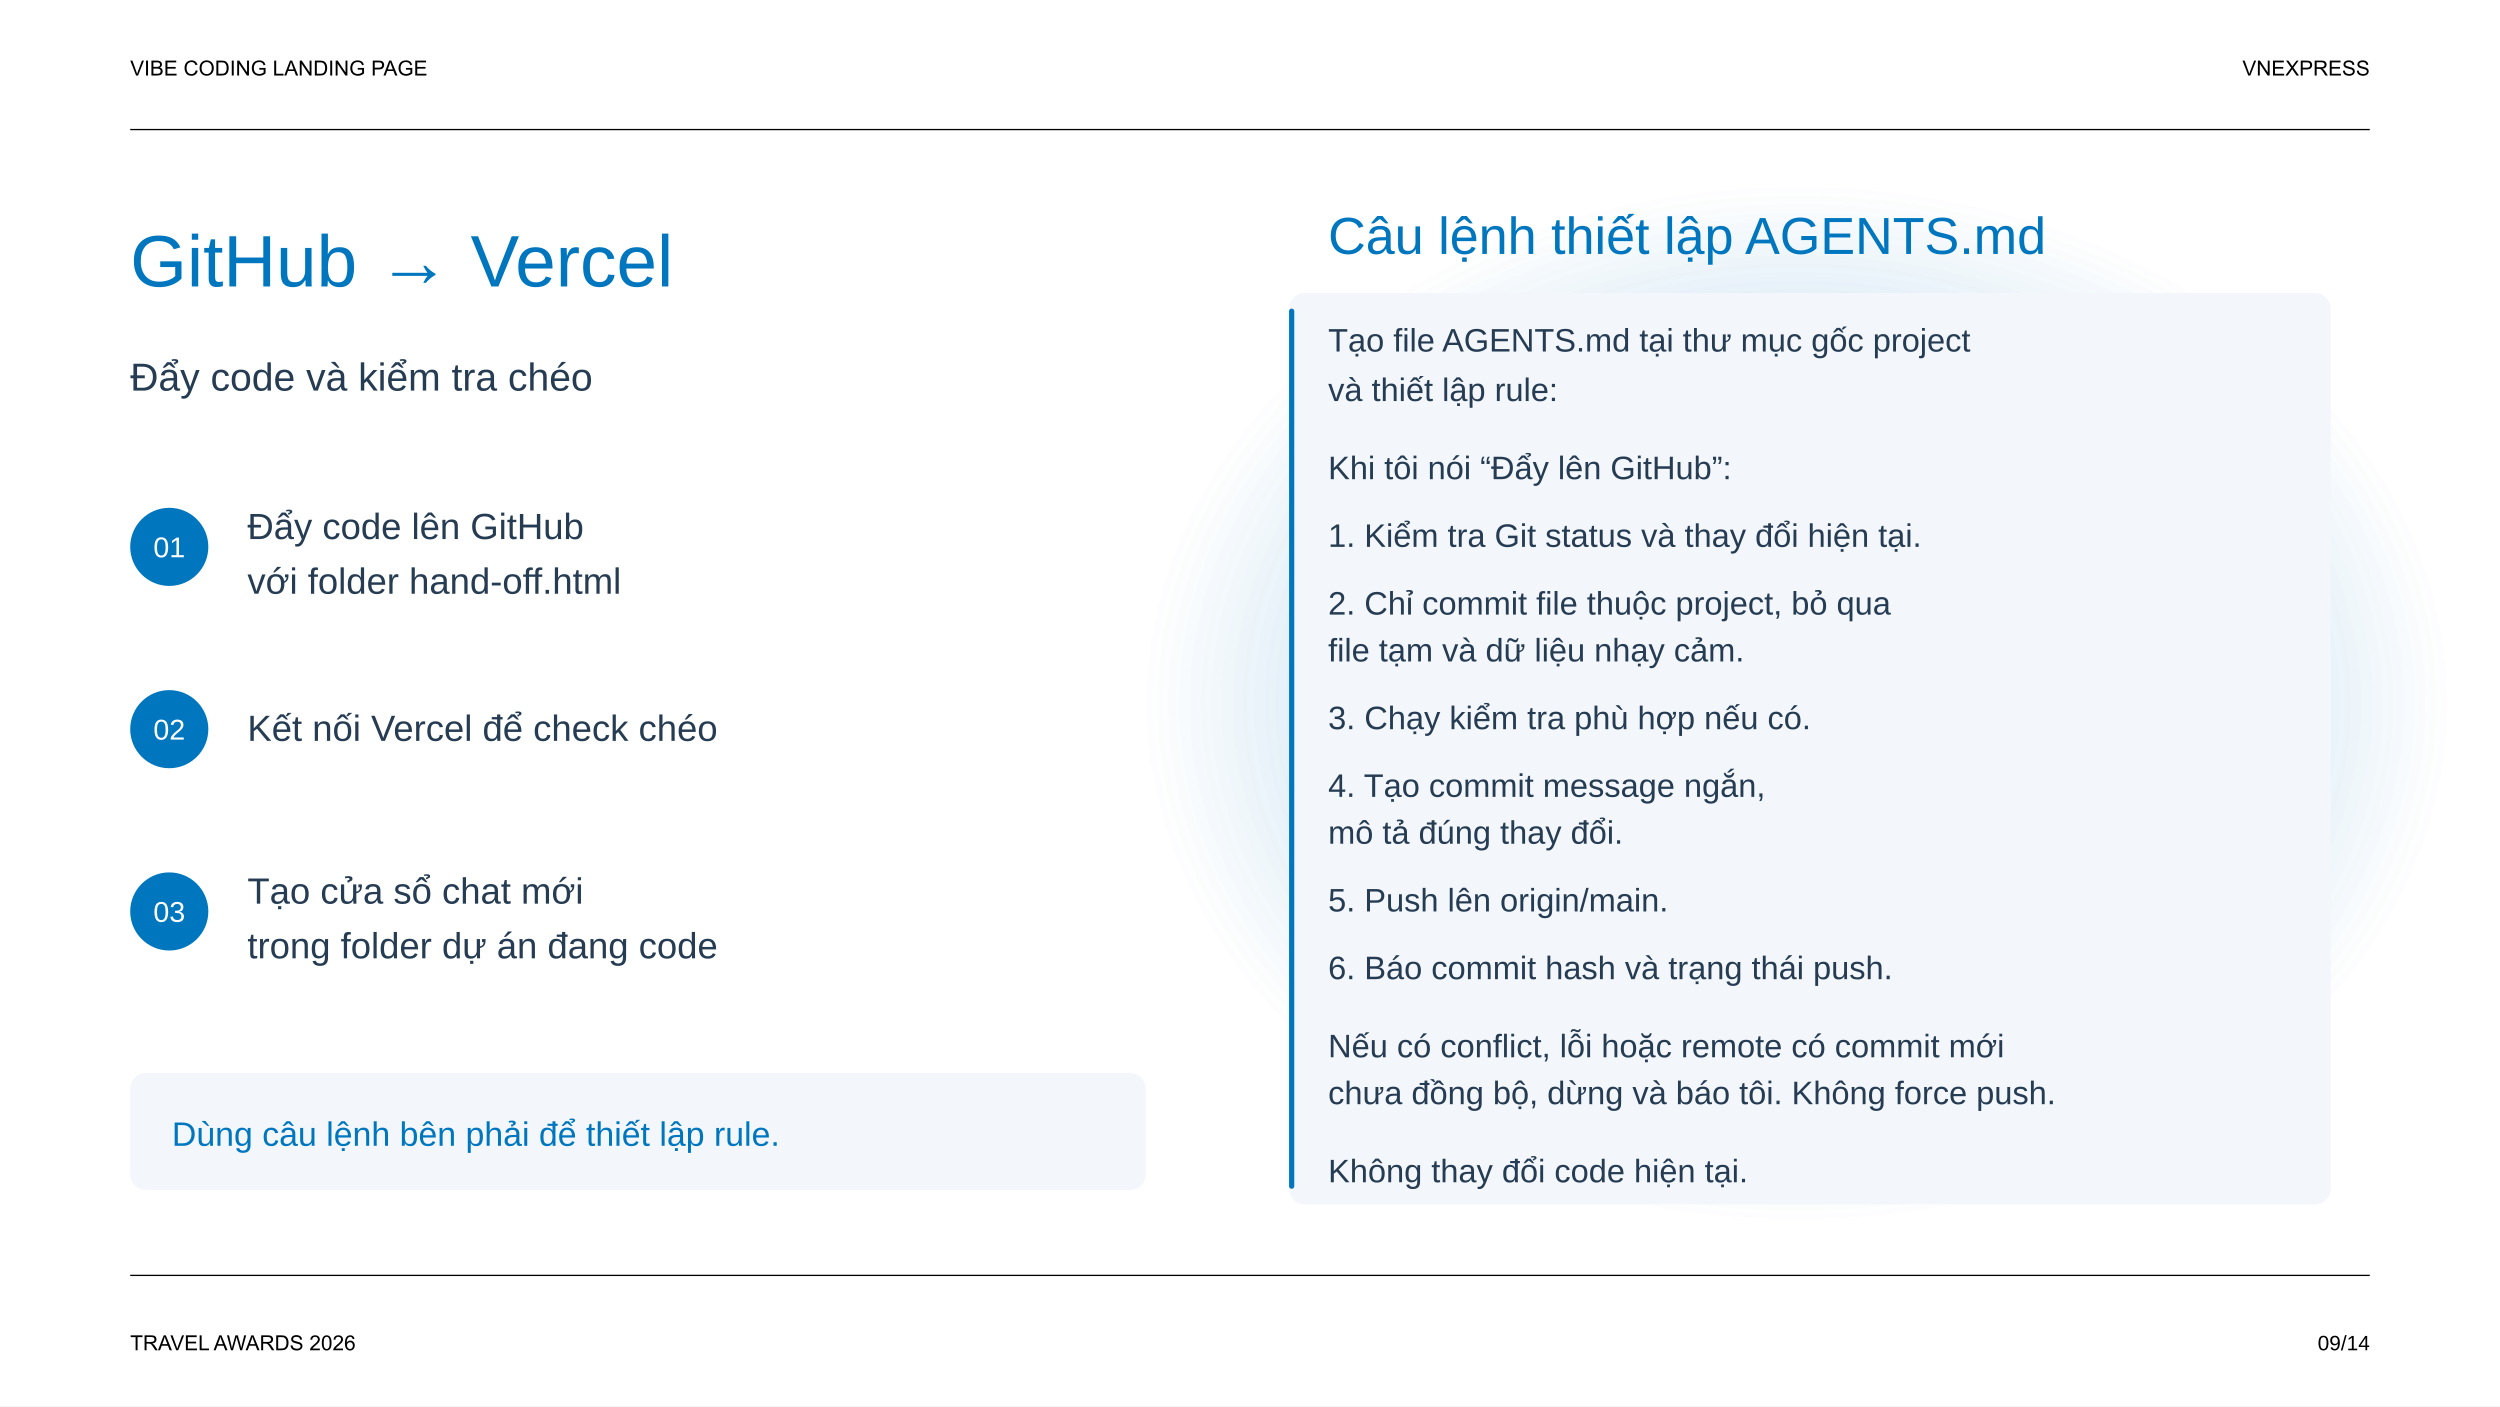
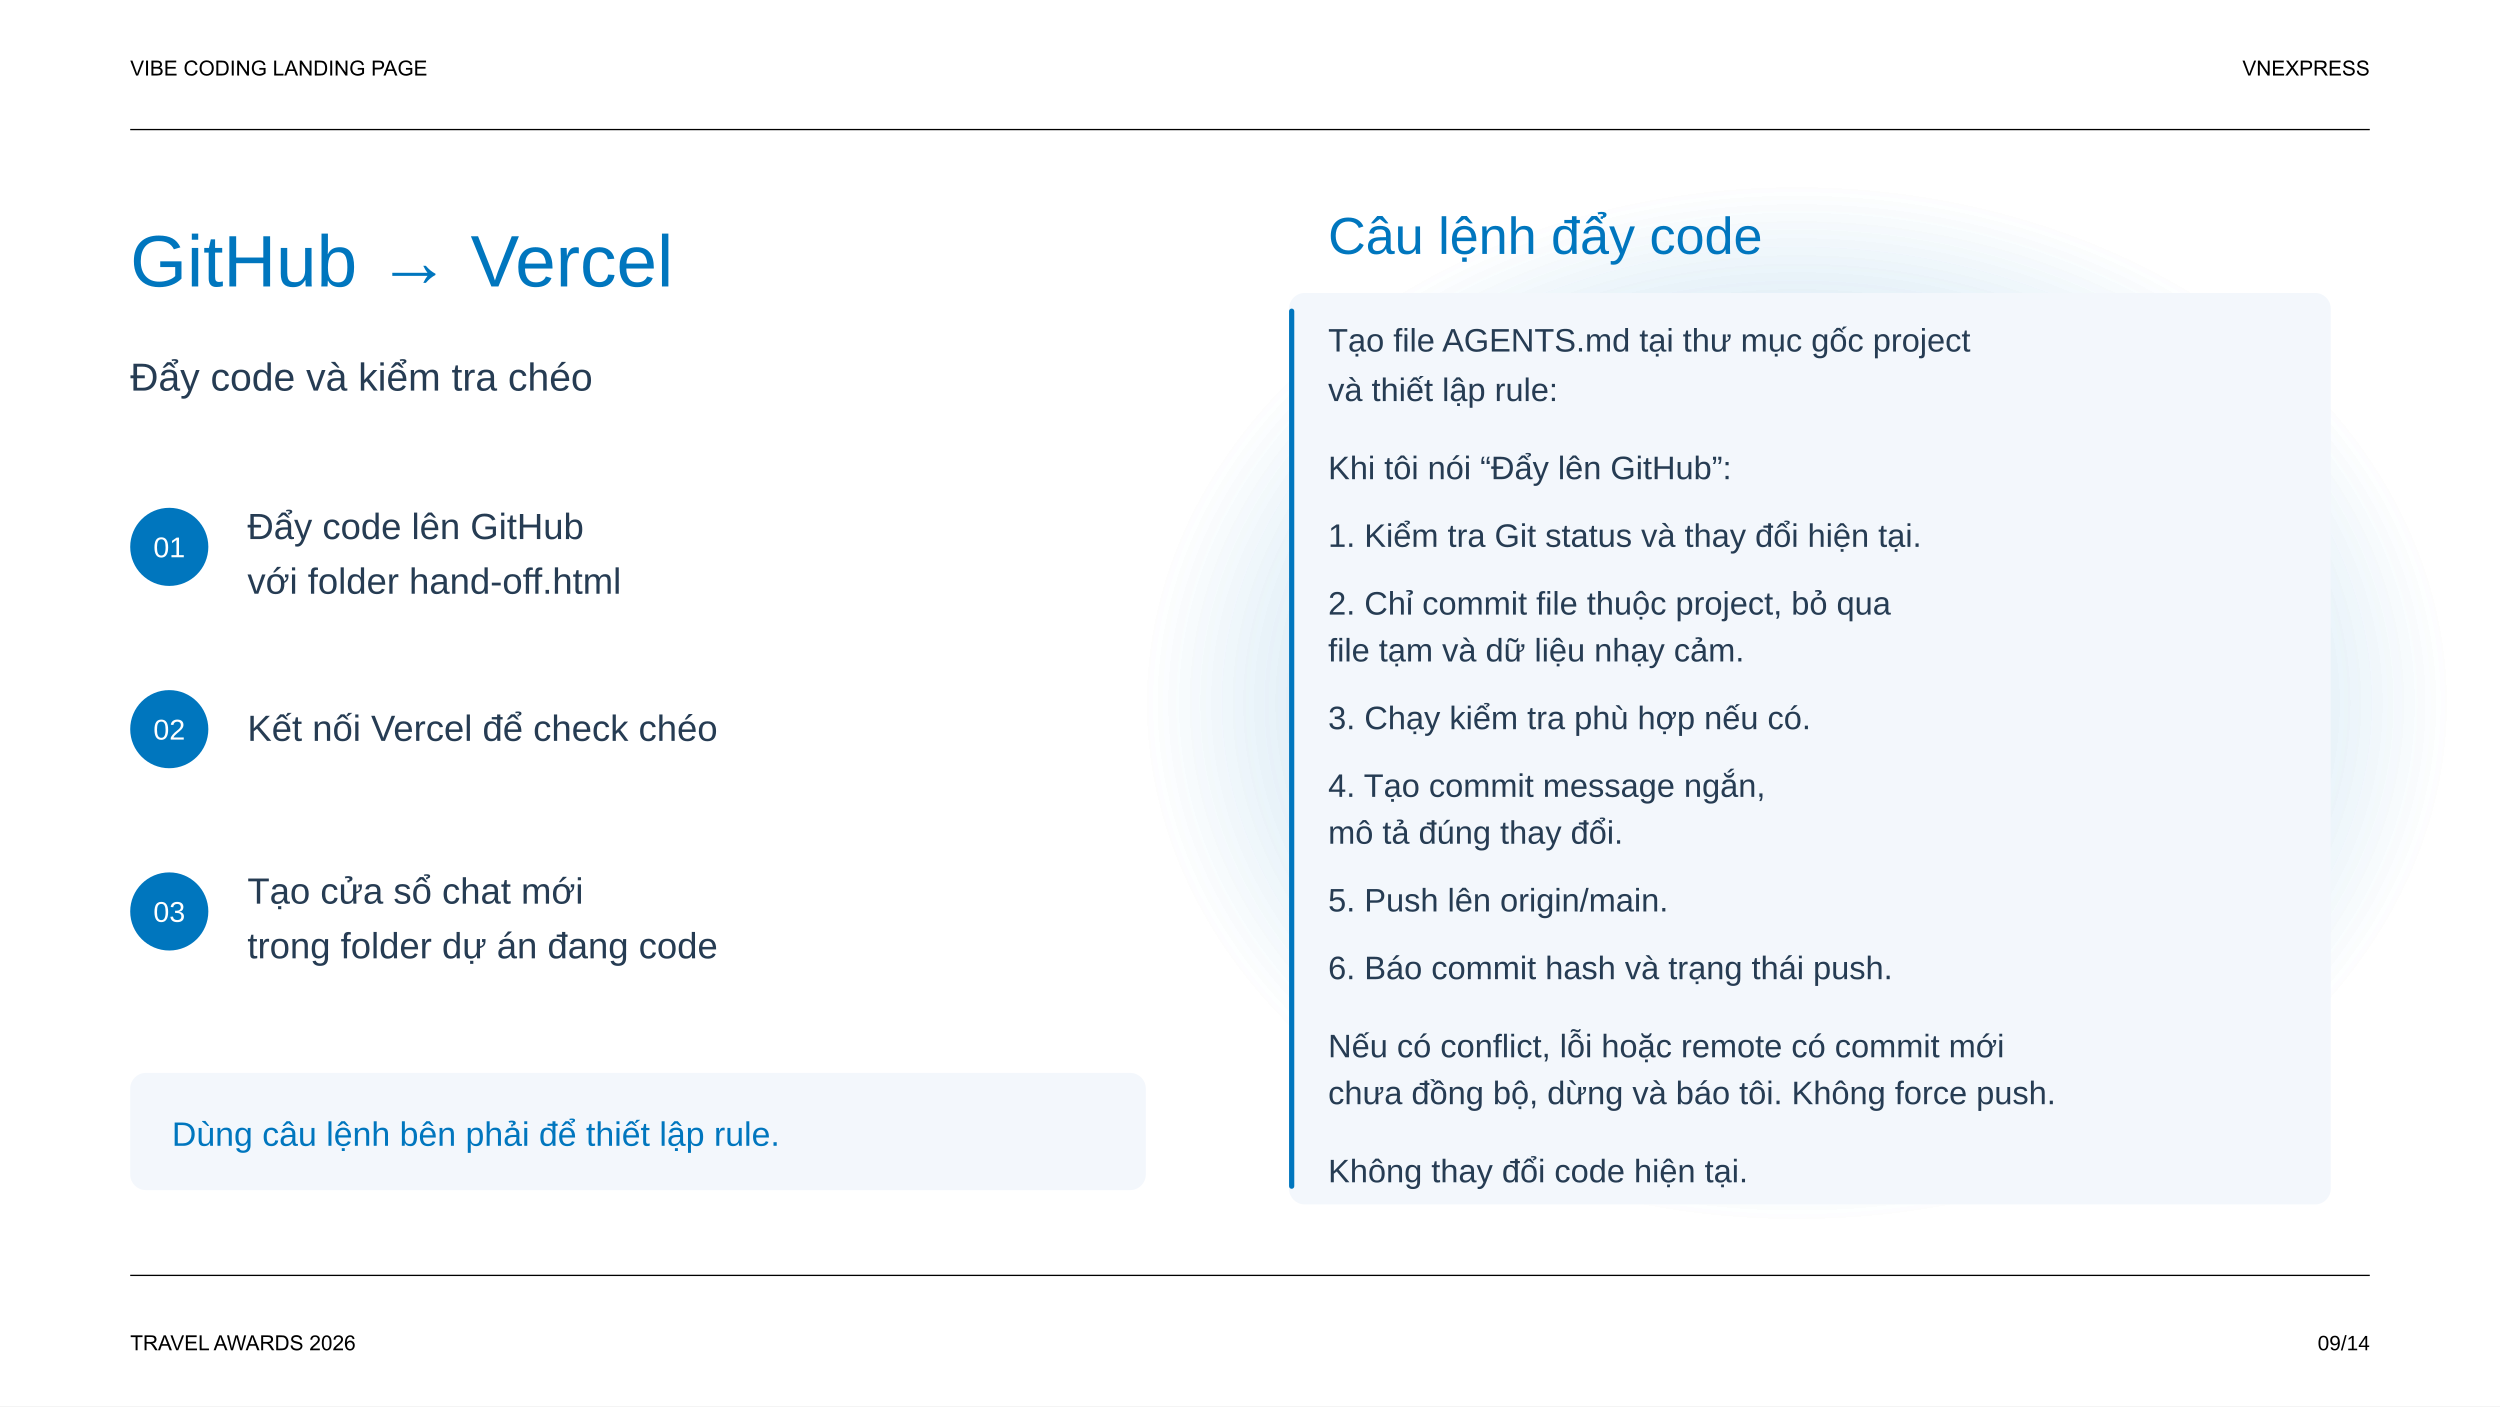
<svg xmlns="http://www.w3.org/2000/svg" width="1920" height="1080" viewBox="0 0 1920 1080" fill="none">
  <rect width="1920" height="1080" fill="white" />
  <path d="M104.508 58L100.07 46.547H101.711L104.688 54.867C104.927 55.534 105.128 56.159 105.289 56.742C105.466 56.117 105.672 55.492 105.906 54.867L109 46.547H110.547L106.062 58H104.508ZM112.164 58V46.547H113.68V58H112.164ZM116.297 58V46.547H120.594C121.469 46.547 122.169 46.664 122.695 46.898C123.227 47.128 123.641 47.484 123.938 47.969C124.24 48.448 124.391 48.95 124.391 49.477C124.391 49.966 124.258 50.427 123.992 50.859C123.727 51.292 123.326 51.641 122.789 51.906C123.482 52.109 124.013 52.456 124.383 52.945C124.758 53.435 124.945 54.013 124.945 54.68C124.945 55.216 124.831 55.716 124.602 56.18C124.378 56.638 124.099 56.992 123.766 57.242C123.432 57.492 123.013 57.682 122.508 57.812C122.008 57.938 121.393 58 120.664 58H116.297ZM117.812 51.359H120.289C120.961 51.359 121.443 51.315 121.734 51.227C122.12 51.112 122.409 50.922 122.602 50.656C122.799 50.391 122.898 50.057 122.898 49.656C122.898 49.276 122.807 48.943 122.625 48.656C122.443 48.365 122.182 48.167 121.844 48.062C121.505 47.953 120.924 47.898 120.102 47.898H117.812V51.359ZM117.812 56.648H120.664C121.154 56.648 121.497 56.63 121.695 56.594C122.044 56.531 122.336 56.427 122.57 56.281C122.805 56.135 122.997 55.925 123.148 55.648C123.299 55.367 123.375 55.044 123.375 54.68C123.375 54.253 123.266 53.883 123.047 53.57C122.828 53.253 122.523 53.031 122.133 52.906C121.747 52.776 121.19 52.711 120.461 52.711H117.812V56.648ZM127.062 58V46.547H135.344V47.898H128.578V51.406H134.914V52.75H128.578V56.648H135.609V58H127.062ZM150.328 53.984L151.844 54.367C151.526 55.612 150.953 56.562 150.125 57.219C149.302 57.87 148.294 58.195 147.102 58.195C145.867 58.195 144.862 57.945 144.086 57.445C143.315 56.94 142.727 56.211 142.32 55.258C141.919 54.305 141.719 53.281 141.719 52.188C141.719 50.995 141.945 49.956 142.398 49.07C142.857 48.18 143.505 47.505 144.344 47.047C145.188 46.583 146.115 46.352 147.125 46.352C148.271 46.352 149.234 46.643 150.016 47.227C150.797 47.81 151.341 48.63 151.648 49.688L150.156 50.039C149.891 49.206 149.505 48.599 149 48.219C148.495 47.839 147.859 47.648 147.094 47.648C146.214 47.648 145.477 47.859 144.883 48.281C144.294 48.703 143.88 49.271 143.641 49.984C143.401 50.693 143.281 51.425 143.281 52.18C143.281 53.154 143.422 54.005 143.703 54.734C143.99 55.458 144.432 56 145.031 56.359C145.63 56.719 146.279 56.898 146.977 56.898C147.826 56.898 148.544 56.654 149.133 56.164C149.721 55.675 150.12 54.948 150.328 53.984ZM153.258 52.422C153.258 50.521 153.768 49.034 154.789 47.961C155.81 46.883 157.128 46.344 158.742 46.344C159.799 46.344 160.753 46.596 161.602 47.102C162.451 47.607 163.096 48.312 163.539 49.219C163.987 50.12 164.211 51.143 164.211 52.289C164.211 53.45 163.977 54.49 163.508 55.406C163.039 56.323 162.375 57.018 161.516 57.492C160.656 57.961 159.729 58.195 158.734 58.195C157.656 58.195 156.693 57.935 155.844 57.414C154.995 56.893 154.352 56.182 153.914 55.281C153.477 54.38 153.258 53.427 153.258 52.422ZM154.82 52.445C154.82 53.825 155.19 54.914 155.93 55.711C156.674 56.503 157.607 56.898 158.727 56.898C159.867 56.898 160.805 56.497 161.539 55.695C162.279 54.893 162.648 53.755 162.648 52.281C162.648 51.349 162.49 50.536 162.172 49.844C161.859 49.146 161.398 48.607 160.789 48.227C160.185 47.841 159.505 47.648 158.75 47.648C157.677 47.648 156.753 48.018 155.977 48.758C155.206 49.492 154.82 50.721 154.82 52.445ZM166.172 58V46.547H170.117C171.008 46.547 171.688 46.602 172.156 46.711C172.812 46.862 173.372 47.135 173.836 47.531C174.44 48.042 174.891 48.695 175.188 49.492C175.49 50.284 175.641 51.19 175.641 52.211C175.641 53.081 175.539 53.852 175.336 54.523C175.133 55.195 174.872 55.753 174.555 56.195C174.237 56.633 173.888 56.979 173.508 57.234C173.133 57.484 172.677 57.675 172.141 57.805C171.609 57.935 170.997 58 170.305 58H166.172ZM167.688 56.648H170.133C170.888 56.648 171.479 56.578 171.906 56.438C172.339 56.297 172.682 56.099 172.938 55.844C173.297 55.484 173.576 55.003 173.773 54.398C173.977 53.789 174.078 53.052 174.078 52.188C174.078 50.99 173.88 50.07 173.484 49.43C173.094 48.784 172.617 48.352 172.055 48.133C171.648 47.977 170.995 47.898 170.094 47.898H167.688V56.648ZM177.992 58V46.547H179.508V58H177.992ZM182.172 58V46.547H183.727L189.742 55.539V46.547H191.195V58H189.641L183.625 49V58H182.172ZM199.109 53.508V52.164L203.961 52.156V56.406C203.216 57 202.448 57.448 201.656 57.75C200.865 58.047 200.052 58.195 199.219 58.195C198.094 58.195 197.07 57.956 196.148 57.477C195.232 56.992 194.539 56.294 194.07 55.383C193.602 54.471 193.367 53.453 193.367 52.328C193.367 51.214 193.599 50.175 194.062 49.211C194.531 48.242 195.203 47.523 196.078 47.055C196.953 46.586 197.961 46.352 199.102 46.352C199.93 46.352 200.677 46.487 201.344 46.758C202.016 47.023 202.542 47.396 202.922 47.875C203.302 48.354 203.591 48.979 203.789 49.75L202.422 50.125C202.25 49.542 202.036 49.083 201.781 48.75C201.526 48.417 201.161 48.151 200.688 47.953C200.214 47.75 199.688 47.648 199.109 47.648C198.417 47.648 197.818 47.755 197.312 47.969C196.807 48.177 196.398 48.453 196.086 48.797C195.779 49.141 195.539 49.518 195.367 49.93C195.076 50.638 194.93 51.406 194.93 52.234C194.93 53.255 195.104 54.109 195.453 54.797C195.807 55.484 196.32 55.995 196.992 56.328C197.664 56.661 198.378 56.828 199.133 56.828C199.789 56.828 200.43 56.703 201.055 56.453C201.68 56.198 202.154 55.927 202.477 55.641V53.508H199.109ZM210.594 58V46.547H212.109V56.648H217.75V58H210.594ZM218.305 58L222.703 46.547H224.336L229.023 58H227.297L225.961 54.531H221.172L219.914 58H218.305ZM221.609 53.297H225.492L224.297 50.125C223.932 49.161 223.661 48.37 223.484 47.75C223.339 48.484 223.133 49.214 222.867 49.938L221.609 53.297ZM230.219 58V46.547H231.773L237.789 55.539V46.547H239.242V58H237.688L231.672 49V58H230.219ZM241.797 58V46.547H245.742C246.633 46.547 247.312 46.602 247.781 46.711C248.438 46.862 248.997 47.135 249.461 47.531C250.065 48.042 250.516 48.695 250.812 49.492C251.115 50.284 251.266 51.19 251.266 52.211C251.266 53.081 251.164 53.852 250.961 54.523C250.758 55.195 250.497 55.753 250.18 56.195C249.862 56.633 249.513 56.979 249.133 57.234C248.758 57.484 248.302 57.675 247.766 57.805C247.234 57.935 246.622 58 245.93 58H241.797ZM243.312 56.648H245.758C246.513 56.648 247.104 56.578 247.531 56.438C247.964 56.297 248.307 56.099 248.562 55.844C248.922 55.484 249.201 55.003 249.398 54.398C249.602 53.789 249.703 53.052 249.703 52.188C249.703 50.99 249.505 50.07 249.109 49.43C248.719 48.784 248.242 48.352 247.68 48.133C247.273 47.977 246.62 47.898 245.719 47.898H243.312V56.648ZM253.617 58V46.547H255.133V58H253.617ZM257.797 58V46.547H259.352L265.367 55.539V46.547H266.82V58H265.266L259.25 49V58H257.797ZM274.734 53.508V52.164L279.586 52.156V56.406C278.841 57 278.073 57.448 277.281 57.75C276.49 58.047 275.677 58.195 274.844 58.195C273.719 58.195 272.695 57.956 271.773 57.477C270.857 56.992 270.164 56.294 269.695 55.383C269.227 54.471 268.992 53.453 268.992 52.328C268.992 51.214 269.224 50.175 269.688 49.211C270.156 48.242 270.828 47.523 271.703 47.055C272.578 46.586 273.586 46.352 274.727 46.352C275.555 46.352 276.302 46.487 276.969 46.758C277.641 47.023 278.167 47.396 278.547 47.875C278.927 48.354 279.216 48.979 279.414 49.75L278.047 50.125C277.875 49.542 277.661 49.083 277.406 48.75C277.151 48.417 276.786 48.151 276.312 47.953C275.839 47.75 275.312 47.648 274.734 47.648C274.042 47.648 273.443 47.755 272.938 47.969C272.432 48.177 272.023 48.453 271.711 48.797C271.404 49.141 271.164 49.518 270.992 49.93C270.701 50.638 270.555 51.406 270.555 52.234C270.555 53.255 270.729 54.109 271.078 54.797C271.432 55.484 271.945 55.995 272.617 56.328C273.289 56.661 274.003 56.828 274.758 56.828C275.414 56.828 276.055 56.703 276.68 56.453C277.305 56.198 277.779 55.927 278.102 55.641V53.508H274.734ZM286.281 58V46.547H290.602C291.362 46.547 291.943 46.583 292.344 46.656C292.906 46.75 293.378 46.93 293.758 47.195C294.138 47.456 294.443 47.823 294.672 48.297C294.906 48.771 295.023 49.292 295.023 49.859C295.023 50.833 294.714 51.659 294.094 52.336C293.474 53.008 292.354 53.344 290.734 53.344H287.797V58H286.281ZM287.797 51.992H290.758C291.737 51.992 292.432 51.81 292.844 51.445C293.255 51.081 293.461 50.568 293.461 49.906C293.461 49.427 293.339 49.018 293.094 48.68C292.854 48.336 292.536 48.109 292.141 48C291.885 47.932 291.414 47.898 290.727 47.898H287.797V51.992ZM294.508 58L298.906 46.547H300.539L305.227 58H303.5L302.164 54.531H297.375L296.117 58H294.508ZM297.812 53.297H301.695L300.5 50.125C300.135 49.161 299.865 48.37 299.688 47.75C299.542 48.484 299.336 49.214 299.07 49.938L297.812 53.297ZM311.797 53.508V52.164L316.648 52.156V56.406C315.904 57 315.135 57.448 314.344 57.75C313.552 58.047 312.74 58.195 311.906 58.195C310.781 58.195 309.758 57.956 308.836 57.477C307.919 56.992 307.227 56.294 306.758 55.383C306.289 54.471 306.055 53.453 306.055 52.328C306.055 51.214 306.286 50.175 306.75 49.211C307.219 48.242 307.891 47.523 308.766 47.055C309.641 46.586 310.648 46.352 311.789 46.352C312.617 46.352 313.365 46.487 314.031 46.758C314.703 47.023 315.229 47.396 315.609 47.875C315.99 48.354 316.279 48.979 316.477 49.75L315.109 50.125C314.938 49.542 314.724 49.083 314.469 48.75C314.214 48.417 313.849 48.151 313.375 47.953C312.901 47.75 312.375 47.648 311.797 47.648C311.104 47.648 310.505 47.755 310 47.969C309.495 48.177 309.086 48.453 308.773 48.797C308.466 49.141 308.227 49.518 308.055 49.93C307.763 50.638 307.617 51.406 307.617 52.234C307.617 53.255 307.792 54.109 308.141 54.797C308.495 55.484 309.008 55.995 309.68 56.328C310.352 56.661 311.065 56.828 311.82 56.828C312.477 56.828 313.117 56.703 313.742 56.453C314.367 56.198 314.841 55.927 315.164 55.641V53.508H311.797ZM318.922 58V46.547H327.203V47.898H320.438V51.406H326.773V52.75H320.438V56.648H327.469V58H318.922Z" fill="black" />
  <path d="M1726.68 58L1722.24 46.547H1723.88L1726.86 54.867C1727.1 55.534 1727.3 56.159 1727.46 56.742C1727.64 56.117 1727.84 55.492 1728.08 54.867L1731.17 46.547H1732.72L1728.23 58H1726.68ZM1734.06 58V46.547H1735.62L1741.63 55.539V46.547H1743.09V58H1741.53L1735.52 49V58H1734.06ZM1745.67 58V46.547H1753.95V47.898H1747.19V51.406H1753.52V52.75H1747.19V56.648H1754.22V58H1745.67ZM1755.15 58L1759.58 52.031L1755.67 46.547H1757.48L1759.55 49.484C1759.99 50.094 1760.29 50.562 1760.48 50.891C1760.73 50.474 1761.03 50.039 1761.38 49.586L1763.69 46.547H1765.34L1761.31 51.945L1765.65 58H1763.77L1760.89 53.914C1760.73 53.68 1760.56 53.425 1760.39 53.148C1760.14 53.565 1759.95 53.852 1759.84 54.008L1756.97 58H1755.15ZM1766.98 58V46.547H1771.3C1772.07 46.547 1772.65 46.583 1773.05 46.656C1773.61 46.75 1774.08 46.93 1774.46 47.195C1774.84 47.456 1775.15 47.823 1775.38 48.297C1775.61 48.771 1775.73 49.292 1775.73 49.859C1775.73 50.833 1775.42 51.659 1774.8 52.336C1774.18 53.008 1773.06 53.344 1771.44 53.344H1768.5V58H1766.98ZM1768.5 51.992H1771.46C1772.44 51.992 1773.14 51.81 1773.55 51.445C1773.96 51.081 1774.16 50.568 1774.16 49.906C1774.16 49.427 1774.04 49.018 1773.8 48.68C1773.56 48.336 1773.24 48.109 1772.84 48C1772.59 47.932 1772.12 47.898 1771.43 47.898H1768.5V51.992ZM1777.68 58V46.547H1782.76C1783.78 46.547 1784.55 46.651 1785.09 46.859C1785.62 47.062 1786.04 47.425 1786.36 47.945C1786.68 48.466 1786.84 49.042 1786.84 49.672C1786.84 50.484 1786.57 51.169 1786.05 51.727C1785.52 52.284 1784.71 52.638 1783.61 52.789C1784.01 52.982 1784.32 53.172 1784.52 53.359C1784.97 53.766 1785.39 54.273 1785.78 54.883L1787.77 58H1785.87L1784.35 55.617C1783.91 54.93 1783.54 54.404 1783.26 54.039C1782.97 53.675 1782.71 53.419 1782.48 53.273C1782.26 53.128 1782.03 53.026 1781.8 52.969C1781.62 52.932 1781.34 52.914 1780.95 52.914H1779.2V58H1777.68ZM1779.2 51.602H1782.45C1783.15 51.602 1783.69 51.531 1784.08 51.391C1784.47 51.245 1784.77 51.016 1784.97 50.703C1785.17 50.385 1785.27 50.042 1785.27 49.672C1785.27 49.13 1785.08 48.685 1784.68 48.336C1784.29 47.987 1783.67 47.812 1782.82 47.812H1779.2V51.602ZM1789.25 58V46.547H1797.53V47.898H1790.77V51.406H1797.1V52.75H1790.77V56.648H1797.8V58H1789.25ZM1799.38 54.32L1800.8 54.195C1800.87 54.768 1801.03 55.24 1801.27 55.609C1801.52 55.974 1801.91 56.271 1802.43 56.5C1802.95 56.724 1803.54 56.836 1804.19 56.836C1804.77 56.836 1805.28 56.75 1805.72 56.578C1806.16 56.406 1806.49 56.172 1806.7 55.875C1806.92 55.573 1807.03 55.245 1807.03 54.891C1807.03 54.531 1806.93 54.219 1806.72 53.953C1806.51 53.682 1806.17 53.456 1805.69 53.273C1805.38 53.154 1804.7 52.969 1803.65 52.719C1802.6 52.464 1801.86 52.224 1801.44 52C1800.89 51.714 1800.48 51.359 1800.21 50.938C1799.95 50.51 1799.81 50.034 1799.81 49.508C1799.81 48.93 1799.98 48.391 1800.3 47.891C1800.63 47.385 1801.11 47.003 1801.74 46.742C1802.37 46.482 1803.07 46.352 1803.84 46.352C1804.69 46.352 1805.44 46.49 1806.09 46.766C1806.74 47.036 1807.24 47.438 1807.59 47.969C1807.93 48.5 1808.12 49.102 1808.15 49.773L1806.7 49.883C1806.62 49.159 1806.35 48.612 1805.9 48.242C1805.45 47.872 1804.79 47.688 1803.91 47.688C1802.99 47.688 1802.32 47.857 1801.9 48.195C1801.48 48.529 1801.27 48.932 1801.27 49.406C1801.27 49.818 1801.42 50.156 1801.72 50.422C1802.01 50.688 1802.77 50.961 1804 51.242C1805.23 51.518 1806.08 51.76 1806.54 51.969C1807.21 52.276 1807.7 52.667 1808.02 53.141C1808.33 53.609 1808.49 54.151 1808.49 54.766C1808.49 55.375 1808.32 55.95 1807.97 56.492C1807.62 57.029 1807.12 57.448 1806.46 57.75C1805.81 58.047 1805.08 58.195 1804.26 58.195C1803.22 58.195 1802.35 58.044 1801.65 57.742C1800.95 57.44 1800.4 56.987 1800 56.383C1799.6 55.773 1799.4 55.086 1799.38 54.32ZM1810.05 54.32L1811.48 54.195C1811.54 54.768 1811.7 55.24 1811.95 55.609C1812.2 55.974 1812.58 56.271 1813.1 56.5C1813.62 56.724 1814.21 56.836 1814.86 56.836C1815.44 56.836 1815.95 56.75 1816.39 56.578C1816.83 56.406 1817.16 56.172 1817.38 55.875C1817.59 55.573 1817.7 55.245 1817.7 54.891C1817.7 54.531 1817.6 54.219 1817.39 53.953C1817.18 53.682 1816.84 53.456 1816.36 53.273C1816.05 53.154 1815.37 52.969 1814.32 52.719C1813.27 52.464 1812.53 52.224 1812.11 52C1811.56 51.714 1811.15 51.359 1810.88 50.938C1810.62 50.51 1810.48 50.034 1810.48 49.508C1810.48 48.93 1810.65 48.391 1810.98 47.891C1811.3 47.385 1811.78 47.003 1812.41 46.742C1813.04 46.482 1813.74 46.352 1814.52 46.352C1815.36 46.352 1816.11 46.49 1816.76 46.766C1817.41 47.036 1817.91 47.438 1818.26 47.969C1818.61 48.5 1818.79 49.102 1818.82 49.773L1817.37 49.883C1817.29 49.159 1817.02 48.612 1816.57 48.242C1816.12 47.872 1815.46 47.688 1814.58 47.688C1813.66 47.688 1812.99 47.857 1812.57 48.195C1812.15 48.529 1811.95 48.932 1811.95 49.406C1811.95 49.818 1812.09 50.156 1812.39 50.422C1812.68 50.688 1813.44 50.961 1814.67 51.242C1815.91 51.518 1816.75 51.76 1817.21 51.969C1817.88 52.276 1818.37 52.667 1818.69 53.141C1819.01 53.609 1819.16 54.151 1819.16 54.766C1819.16 55.375 1818.99 55.95 1818.64 56.492C1818.29 57.029 1817.79 57.448 1817.13 57.75C1816.48 58.047 1815.75 58.195 1814.93 58.195C1813.89 58.195 1813.02 58.044 1812.32 57.742C1811.62 57.44 1811.07 56.987 1810.67 56.383C1810.28 55.773 1810.07 55.086 1810.05 54.32Z" fill="black" />
  <line x1="100" y1="979.5" x2="1820" y2="979.5" stroke="black" />
  <path d="M104.148 1037V1026.9H100.375V1025.55H109.453V1026.9H105.664V1037H104.148ZM111.039 1037V1025.55H116.117C117.138 1025.55 117.914 1025.65 118.445 1025.86C118.977 1026.06 119.401 1026.42 119.719 1026.95C120.036 1027.47 120.195 1028.04 120.195 1028.67C120.195 1029.48 119.932 1030.17 119.406 1030.73C118.88 1031.28 118.068 1031.64 116.969 1031.79C117.37 1031.98 117.674 1032.17 117.883 1032.36C118.326 1032.77 118.745 1033.27 119.141 1033.88L121.133 1037H119.227L117.711 1034.62C117.268 1033.93 116.904 1033.4 116.617 1033.04C116.331 1032.67 116.073 1032.42 115.844 1032.27C115.62 1032.13 115.391 1032.03 115.156 1031.97C114.984 1031.93 114.703 1031.91 114.312 1031.91H112.555V1037H111.039ZM112.555 1030.6H115.812C116.505 1030.6 117.047 1030.53 117.438 1030.39C117.828 1030.24 118.125 1030.02 118.328 1029.7C118.531 1029.39 118.633 1029.04 118.633 1028.67C118.633 1028.13 118.435 1027.68 118.039 1027.34C117.648 1026.99 117.029 1026.81 116.18 1026.81H112.555V1030.6ZM121.32 1037L125.719 1025.55H127.352L132.039 1037H130.312L128.977 1033.53H124.188L122.93 1037H121.32ZM124.625 1032.3H128.508L127.312 1029.12C126.948 1028.16 126.677 1027.37 126.5 1026.75C126.354 1027.48 126.148 1028.21 125.883 1028.94L124.625 1032.3ZM135.336 1037L130.898 1025.55H132.539L135.516 1033.87C135.755 1034.53 135.956 1035.16 136.117 1035.74C136.294 1035.12 136.5 1034.49 136.734 1033.87L139.828 1025.55H141.375L136.891 1037H135.336ZM142.766 1037V1025.55H151.047V1026.9H144.281V1030.41H150.617V1031.75H144.281V1035.65H151.312V1037H142.766ZM153.344 1037V1025.55H154.859V1035.65H160.5V1037H153.344ZM164.039 1037L168.438 1025.55H170.07L174.758 1037H173.031L171.695 1033.53H166.906L165.648 1037H164.039ZM167.344 1032.3H171.227L170.031 1029.12C169.667 1028.16 169.396 1027.37 169.219 1026.75C169.073 1027.48 168.867 1028.21 168.602 1028.94L167.344 1032.3ZM177.375 1037L174.336 1025.55H175.891L177.633 1033.05C177.82 1033.84 177.982 1034.62 178.117 1035.4C178.409 1034.17 178.581 1033.47 178.633 1033.28L180.812 1025.55H182.641L184.281 1031.34C184.693 1032.78 184.99 1034.13 185.172 1035.4C185.318 1034.67 185.508 1033.84 185.742 1032.91L187.539 1025.55H189.062L185.922 1037H184.461L182.047 1028.27C181.844 1027.54 181.724 1027.1 181.688 1026.93C181.568 1027.46 181.456 1027.9 181.352 1028.27L178.922 1037H177.375ZM188.633 1037L193.031 1025.55H194.664L199.352 1037H197.625L196.289 1033.53H191.5L190.242 1037H188.633ZM191.938 1032.3H195.82L194.625 1029.12C194.26 1028.16 193.99 1027.37 193.812 1026.75C193.667 1027.48 193.461 1028.21 193.195 1028.94L191.938 1032.3ZM200.586 1037V1025.55H205.664C206.685 1025.55 207.461 1025.65 207.992 1025.86C208.523 1026.06 208.948 1026.42 209.266 1026.95C209.583 1027.47 209.742 1028.04 209.742 1028.67C209.742 1029.48 209.479 1030.17 208.953 1030.73C208.427 1031.28 207.615 1031.64 206.516 1031.79C206.917 1031.98 207.221 1032.17 207.43 1032.36C207.872 1032.77 208.292 1033.27 208.688 1033.88L210.68 1037H208.773L207.258 1034.62C206.815 1033.93 206.451 1033.4 206.164 1033.04C205.878 1032.67 205.62 1032.42 205.391 1032.27C205.167 1032.13 204.938 1032.03 204.703 1031.97C204.531 1031.93 204.25 1031.91 203.859 1031.91H202.102V1037H200.586ZM202.102 1030.6H205.359C206.052 1030.6 206.594 1030.53 206.984 1030.39C207.375 1030.24 207.672 1030.02 207.875 1029.7C208.078 1029.39 208.18 1029.04 208.18 1028.67C208.18 1028.13 207.982 1027.68 207.586 1027.34C207.195 1026.99 206.576 1026.81 205.727 1026.81H202.102V1030.6ZM212.125 1037V1025.55H216.07C216.961 1025.55 217.641 1025.6 218.109 1025.71C218.766 1025.86 219.326 1026.14 219.789 1026.53C220.393 1027.04 220.844 1027.7 221.141 1028.49C221.443 1029.28 221.594 1030.19 221.594 1031.21C221.594 1032.08 221.492 1032.85 221.289 1033.52C221.086 1034.2 220.826 1034.75 220.508 1035.2C220.19 1035.63 219.841 1035.98 219.461 1036.23C219.086 1036.48 218.63 1036.67 218.094 1036.8C217.562 1036.93 216.951 1037 216.258 1037H212.125ZM213.641 1035.65H216.086C216.841 1035.65 217.432 1035.58 217.859 1035.44C218.292 1035.3 218.635 1035.1 218.891 1034.84C219.25 1034.48 219.529 1034 219.727 1033.4C219.93 1032.79 220.031 1032.05 220.031 1031.19C220.031 1029.99 219.833 1029.07 219.438 1028.43C219.047 1027.78 218.57 1027.35 218.008 1027.13C217.602 1026.98 216.948 1026.9 216.047 1026.9H213.641V1035.65ZM223.172 1033.32L224.602 1033.2C224.669 1033.77 224.826 1034.24 225.07 1034.61C225.32 1034.97 225.706 1035.27 226.227 1035.5C226.747 1035.72 227.333 1035.84 227.984 1035.84C228.562 1035.84 229.073 1035.75 229.516 1035.58C229.958 1035.41 230.286 1035.17 230.5 1034.88C230.719 1034.57 230.828 1034.24 230.828 1033.89C230.828 1033.53 230.724 1033.22 230.516 1032.95C230.307 1032.68 229.964 1032.46 229.484 1032.27C229.177 1032.15 228.497 1031.97 227.445 1031.72C226.393 1031.46 225.656 1031.22 225.234 1031C224.688 1030.71 224.279 1030.36 224.008 1029.94C223.742 1029.51 223.609 1029.03 223.609 1028.51C223.609 1027.93 223.773 1027.39 224.102 1026.89C224.43 1026.39 224.909 1026 225.539 1025.74C226.169 1025.48 226.87 1025.35 227.641 1025.35C228.49 1025.35 229.237 1025.49 229.883 1025.77C230.534 1026.04 231.034 1026.44 231.383 1026.97C231.732 1027.5 231.919 1028.1 231.945 1028.77L230.492 1028.88C230.414 1028.16 230.148 1027.61 229.695 1027.24C229.247 1026.87 228.583 1026.69 227.703 1026.69C226.786 1026.69 226.117 1026.86 225.695 1027.2C225.279 1027.53 225.07 1027.93 225.07 1028.41C225.07 1028.82 225.219 1029.16 225.516 1029.42C225.807 1029.69 226.568 1029.96 227.797 1030.24C229.031 1030.52 229.878 1030.76 230.336 1030.97C231.003 1031.28 231.495 1031.67 231.812 1032.14C232.13 1032.61 232.289 1033.15 232.289 1033.77C232.289 1034.38 232.115 1034.95 231.766 1035.49C231.417 1036.03 230.914 1036.45 230.258 1036.75C229.607 1037.05 228.872 1037.2 228.055 1037.2C227.018 1037.2 226.148 1037.04 225.445 1036.74C224.747 1036.44 224.198 1035.99 223.797 1035.38C223.401 1034.77 223.193 1034.09 223.172 1033.32ZM245.633 1035.65V1037H238.062C238.052 1036.66 238.107 1036.34 238.227 1036.02C238.419 1035.51 238.727 1035 239.148 1034.5C239.576 1034 240.19 1033.42 240.992 1032.77C242.237 1031.74 243.078 1030.94 243.516 1030.34C243.953 1029.74 244.172 1029.18 244.172 1028.65C244.172 1028.09 243.971 1027.62 243.57 1027.24C243.174 1026.86 242.656 1026.66 242.016 1026.66C241.339 1026.66 240.797 1026.87 240.391 1027.27C239.984 1027.68 239.779 1028.24 239.773 1028.96L238.328 1028.81C238.427 1027.73 238.799 1026.91 239.445 1026.35C240.091 1025.78 240.958 1025.5 242.047 1025.5C243.146 1025.5 244.016 1025.8 244.656 1026.41C245.297 1027.02 245.617 1027.78 245.617 1028.68C245.617 1029.14 245.523 1029.59 245.336 1030.03C245.148 1030.47 244.836 1030.94 244.398 1031.43C243.966 1031.92 243.245 1032.59 242.234 1033.45C241.391 1034.15 240.849 1034.64 240.609 1034.89C240.37 1035.14 240.172 1035.39 240.016 1035.65H245.633ZM247.148 1031.35C247.148 1030 247.286 1028.91 247.562 1028.09C247.844 1027.26 248.258 1026.62 248.805 1026.17C249.357 1025.72 250.049 1025.5 250.883 1025.5C251.497 1025.5 252.036 1025.62 252.5 1025.88C252.964 1026.12 253.346 1026.48 253.648 1026.95C253.951 1027.41 254.188 1027.98 254.359 1028.65C254.531 1029.32 254.617 1030.22 254.617 1031.35C254.617 1032.7 254.479 1033.78 254.203 1034.61C253.927 1035.43 253.513 1036.07 252.961 1036.52C252.414 1036.97 251.721 1037.2 250.883 1037.2C249.779 1037.2 248.911 1036.8 248.281 1036.01C247.526 1035.05 247.148 1033.5 247.148 1031.35ZM248.594 1031.35C248.594 1033.23 248.812 1034.48 249.25 1035.11C249.693 1035.73 250.237 1036.04 250.883 1036.04C251.529 1036.04 252.07 1035.73 252.508 1035.1C252.951 1034.48 253.172 1033.23 253.172 1031.35C253.172 1029.47 252.951 1028.21 252.508 1027.59C252.07 1026.97 251.523 1026.66 250.867 1026.66C250.221 1026.66 249.706 1026.94 249.32 1027.48C248.836 1028.18 248.594 1029.47 248.594 1031.35ZM263.445 1035.65V1037H255.875C255.865 1036.66 255.919 1036.34 256.039 1036.02C256.232 1035.51 256.539 1035 256.961 1034.5C257.388 1034 258.003 1033.42 258.805 1032.77C260.049 1031.74 260.891 1030.94 261.328 1030.34C261.766 1029.74 261.984 1029.18 261.984 1028.65C261.984 1028.09 261.784 1027.62 261.383 1027.24C260.987 1026.86 260.469 1026.66 259.828 1026.66C259.151 1026.66 258.609 1026.87 258.203 1027.27C257.797 1027.68 257.591 1028.24 257.586 1028.96L256.141 1028.81C256.24 1027.73 256.612 1026.91 257.258 1026.35C257.904 1025.78 258.771 1025.5 259.859 1025.5C260.958 1025.5 261.828 1025.8 262.469 1026.41C263.109 1027.02 263.43 1027.78 263.43 1028.68C263.43 1029.14 263.336 1029.59 263.148 1030.03C262.961 1030.47 262.648 1030.94 262.211 1031.43C261.779 1031.92 261.057 1032.59 260.047 1033.45C259.203 1034.15 258.661 1034.64 258.422 1034.89C258.182 1035.14 257.984 1035.39 257.828 1035.65H263.445ZM272.258 1028.35L270.859 1028.46C270.734 1027.91 270.557 1027.51 270.328 1027.26C269.948 1026.86 269.479 1026.66 268.922 1026.66C268.474 1026.66 268.081 1026.78 267.742 1027.03C267.299 1027.35 266.951 1027.83 266.695 1028.45C266.44 1029.07 266.307 1029.95 266.297 1031.09C266.635 1030.58 267.049 1030.2 267.539 1029.95C268.029 1029.7 268.542 1029.57 269.078 1029.57C270.016 1029.57 270.812 1029.92 271.469 1030.61C272.13 1031.3 272.461 1032.19 272.461 1033.28C272.461 1034 272.305 1034.67 271.992 1035.29C271.685 1035.9 271.26 1036.38 270.719 1036.7C270.177 1037.03 269.562 1037.2 268.875 1037.2C267.703 1037.2 266.747 1036.77 266.008 1035.91C265.268 1035.04 264.898 1033.62 264.898 1031.64C264.898 1029.43 265.307 1027.82 266.125 1026.81C266.839 1025.94 267.799 1025.5 269.008 1025.5C269.909 1025.5 270.646 1025.75 271.219 1026.26C271.797 1026.76 272.143 1027.46 272.258 1028.35ZM266.516 1033.29C266.516 1033.77 266.617 1034.24 266.82 1034.68C267.029 1035.12 267.318 1035.46 267.688 1035.7C268.057 1035.92 268.445 1036.04 268.852 1036.04C269.445 1036.04 269.956 1035.8 270.383 1035.32C270.81 1034.84 271.023 1034.19 271.023 1033.37C271.023 1032.58 270.812 1031.95 270.391 1031.5C269.969 1031.04 269.438 1030.81 268.797 1030.81C268.161 1030.81 267.622 1031.04 267.18 1031.5C266.737 1031.95 266.516 1032.55 266.516 1033.29Z" fill="black" />
  <text x="1820" y="1037" text-anchor="end" font-family="Arial, Helvetica, sans-serif" font-size="16" fill="black">09/14</text>
  <line x1="100" y1="99.5" x2="1820" y2="99.5" stroke="black" />
  <g font-family="Arial, Helvetica, sans-serif">
    <defs>
      <radialGradient id="page-09-aura">
        <stop stop-color="#29BCE0" stop-opacity=".3" />
        <stop offset=".5" stop-color="#0076BE" stop-opacity=".12" />
        <stop offset="1" stop-color="#0076BE" stop-opacity="0" />
      </radialGradient>
    </defs>
    <g pointer-events="none">
      <g transform="translate(1380 540)">
        <ellipse class="page-07-aura" rx="500" ry="400" fill="url(#page-09-aura)" />
        <ellipse class="page-07-aura page-07-aura-late" rx="500" ry="400" fill="url(#page-09-aura)" />
      </g>
    </g>
    <g id="page-09-workflow">
      <text x="100" y="220" font-size="56" fill="#0076BE">GitHub → Vercel</text>
      <text x="100" y="300" font-size="30" fill="#263C53">Đẩy code và kiểm tra chéo</text>
      <g fill="#0076BE">
        <circle cx="130" cy="420" r="30" />
        <circle cx="130" cy="560" r="30" />
        <circle cx="130" cy="700" r="30" />
      </g>
      <g fill="white" text-anchor="middle" font-size="22">
        <text x="130" y="428">01</text>
        <text x="130" y="568">02</text>
        <text x="130" y="708">03</text>
      </g>
      <g fill="#263C53" font-size="28">
        <text x="190" y="414">
          <tspan x="190">Đẩy code lên GitHub</tspan>
          <tspan x="190" dy="42">với folder hand-off.html</tspan>
        </text>
        <text x="190" y="569">Kết nối Vercel để check chéo</text>
        <text x="190" y="694">
          <tspan x="190">Tạo cửa sổ chat mới</tspan>
          <tspan x="190" dy="42">trong folder dự án đang code</tspan>
        </text>
      </g>
      <rect x="100" y="824" width="780" height="90" rx="12" fill="#F3F7FC" />
      <text x="132" y="880" font-size="26" fill="#0076BE">Dùng câu lệnh bên phải để thiết lập rule.</text>
    </g>
    <g id="page-09-prompt" fill="#263C53">
      <rect x="990" y="225" width="800" height="700" rx="12" fill="#F3F7FC" />
      <rect x="990" y="237" width="4" height="676" rx="2" fill="#0076BE" />
-       <text x="1020" y="195" font-size="40" fill="#0076BE">Câu lệnh thiết lập AGENTS.md</text>
+       <text x="1020" y="195" font-size="40" fill="#0076BE">Câu lệnh đẩy code</text>
      <text x="1020" y="270" font-size="25">
        <tspan x="1020">Tạo file AGENTS.md tại thư mục gốc project</tspan>
        <tspan x="1020" dy="38">và thiết lập rule:</tspan>
        <tspan x="1020" dy="60">Khi tôi nói “Đẩy lên GitHub”:</tspan>
        <tspan x="1020" dy="52">1. Kiểm tra Git status và thay đổi hiện tại.</tspan>
        <tspan x="1020" dy="52">2. Chỉ commit file thuộc project, bỏ qua</tspan>
        <tspan x="1020" dy="36">file tạm và dữ liệu nhạy cảm.</tspan>
        <tspan x="1020" dy="52">3. Chạy kiểm tra phù hợp nếu có.</tspan>
        <tspan x="1020" dy="52">4. Tạo commit message ngắn,</tspan>
        <tspan x="1020" dy="36">mô tả đúng thay đổi.</tspan>
        <tspan x="1020" dy="52">5. Push lên origin/main.</tspan>
        <tspan x="1020" dy="52">6. Báo commit hash và trạng thái push.</tspan>
        <tspan x="1020" dy="60">Nếu có conflict, lỗi hoặc remote có commit mới</tspan>
        <tspan x="1020" dy="36">chưa đồng bộ, dừng và báo tôi. Không force push.</tspan>
        <tspan x="1020" dy="60">Không thay đổi code hiện tại.</tspan>
      </text>
    </g>
  </g>
</svg>
